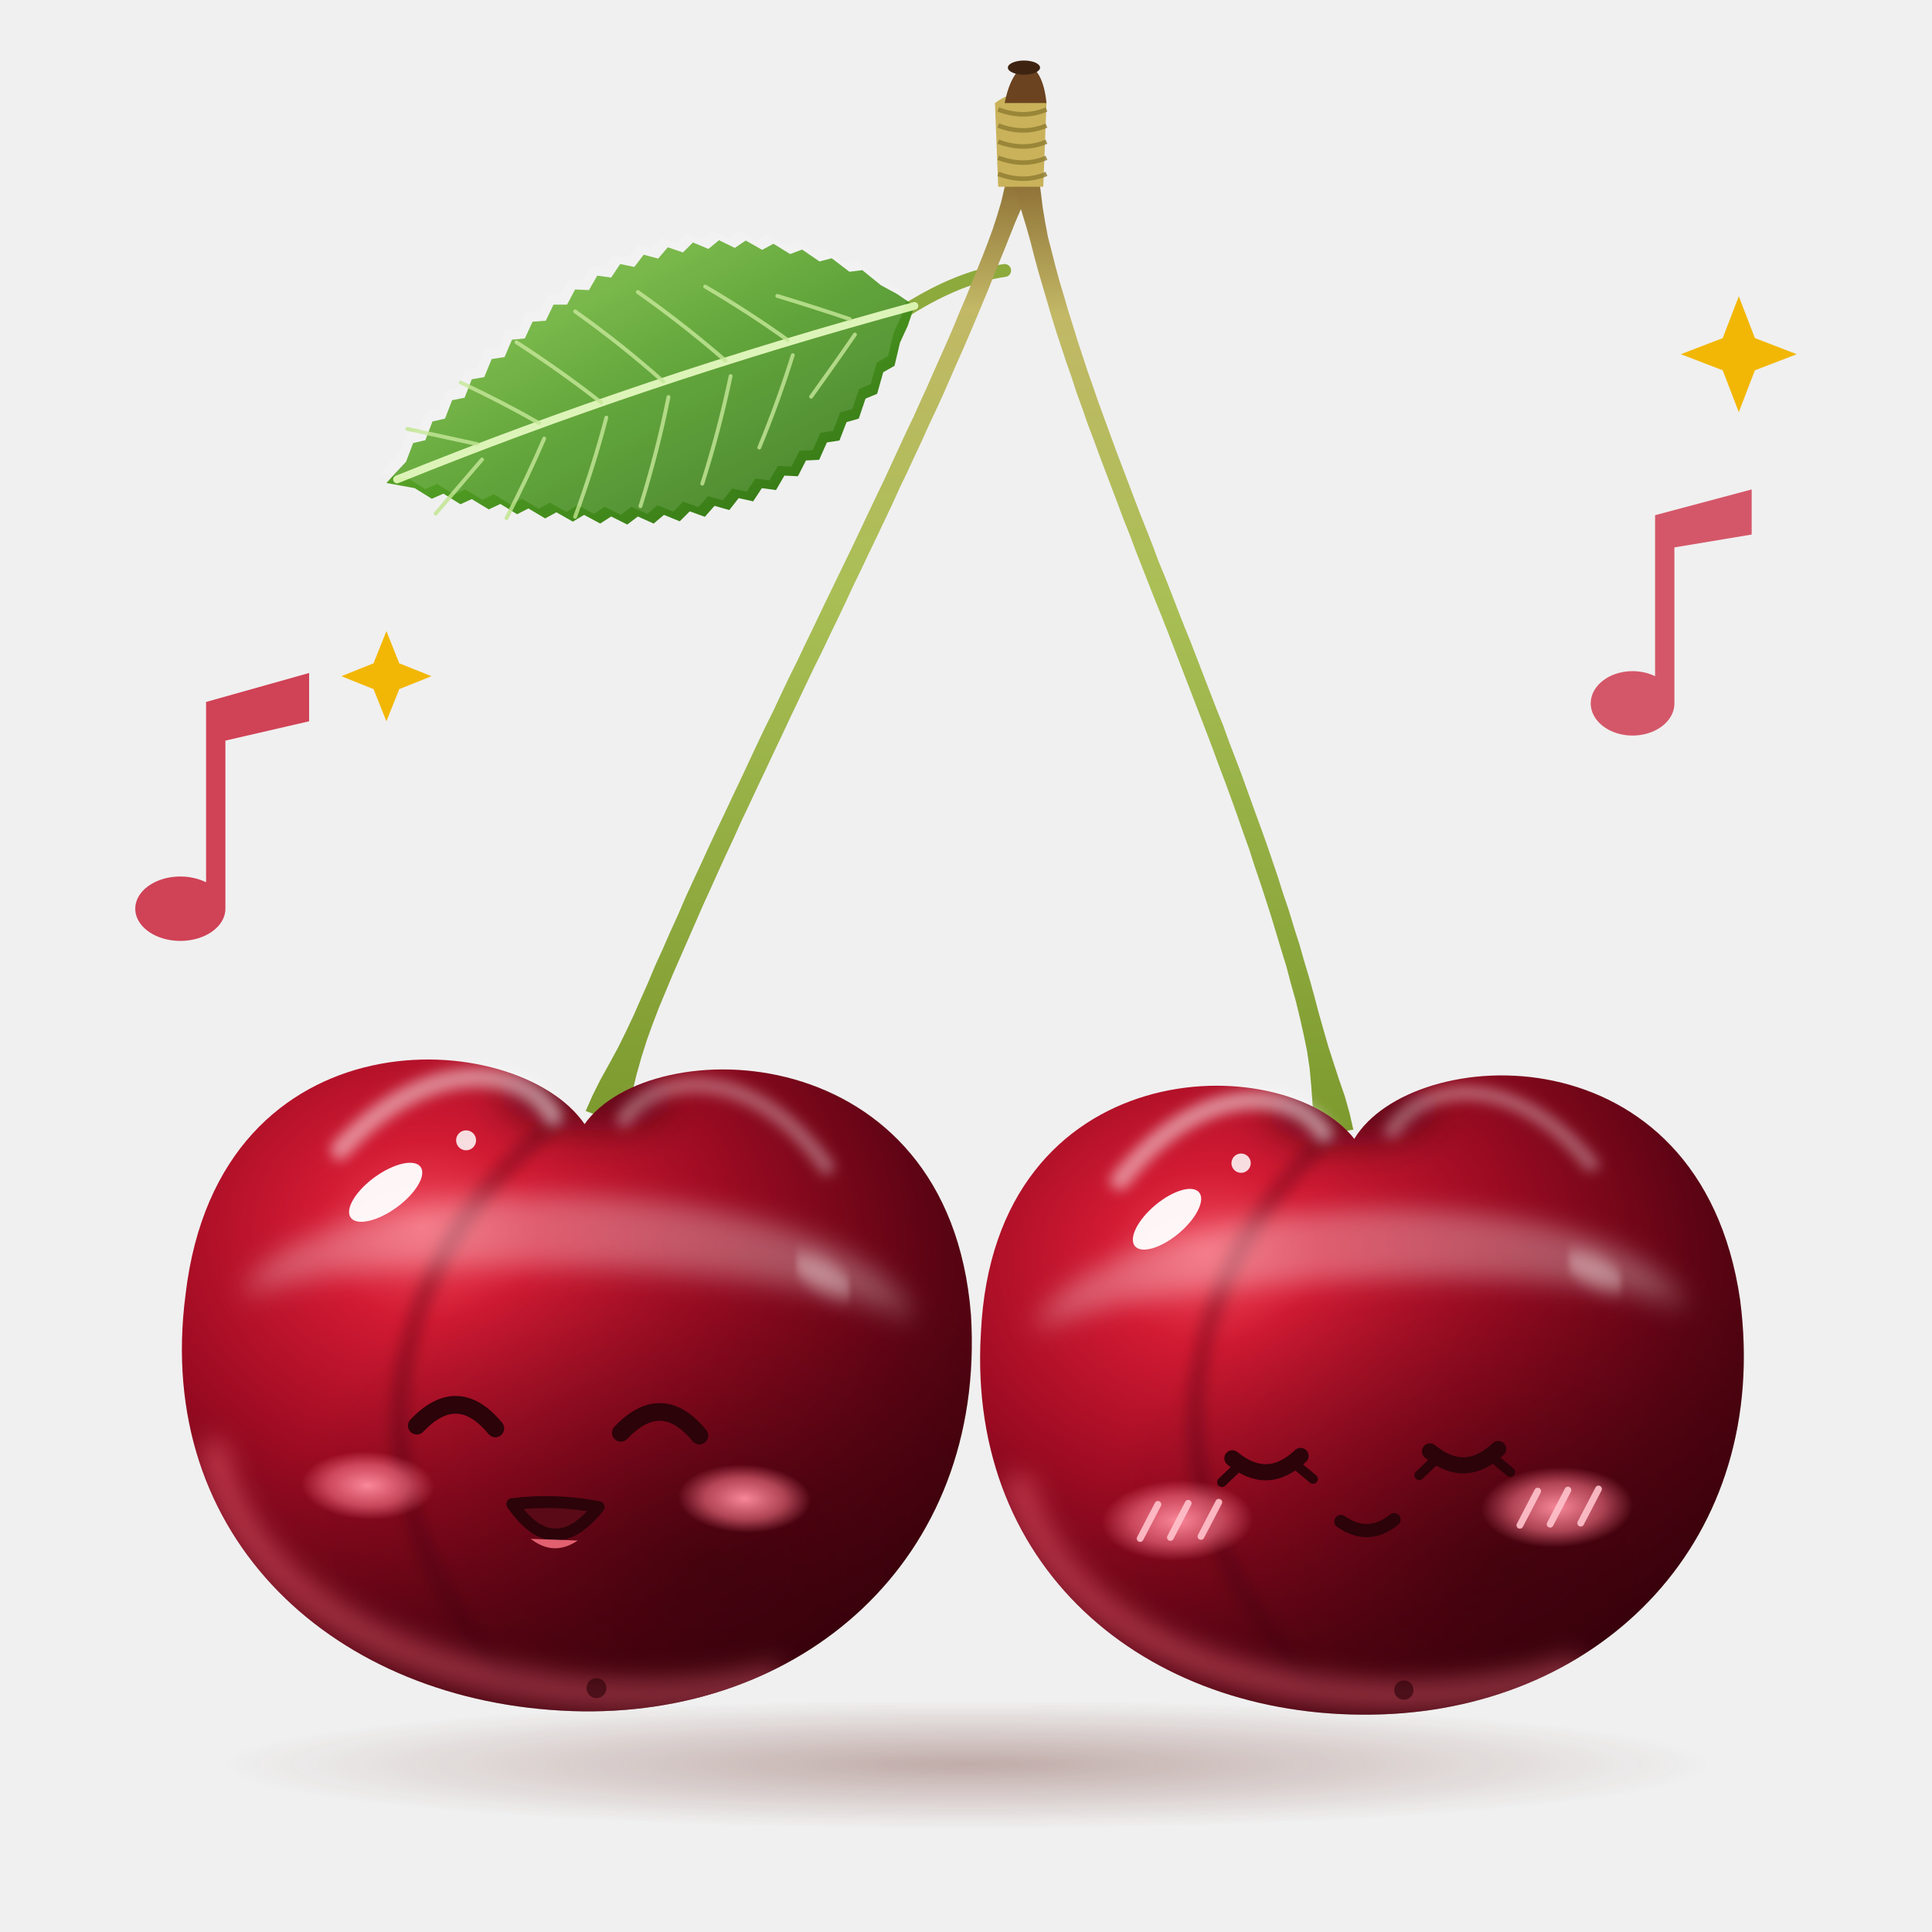
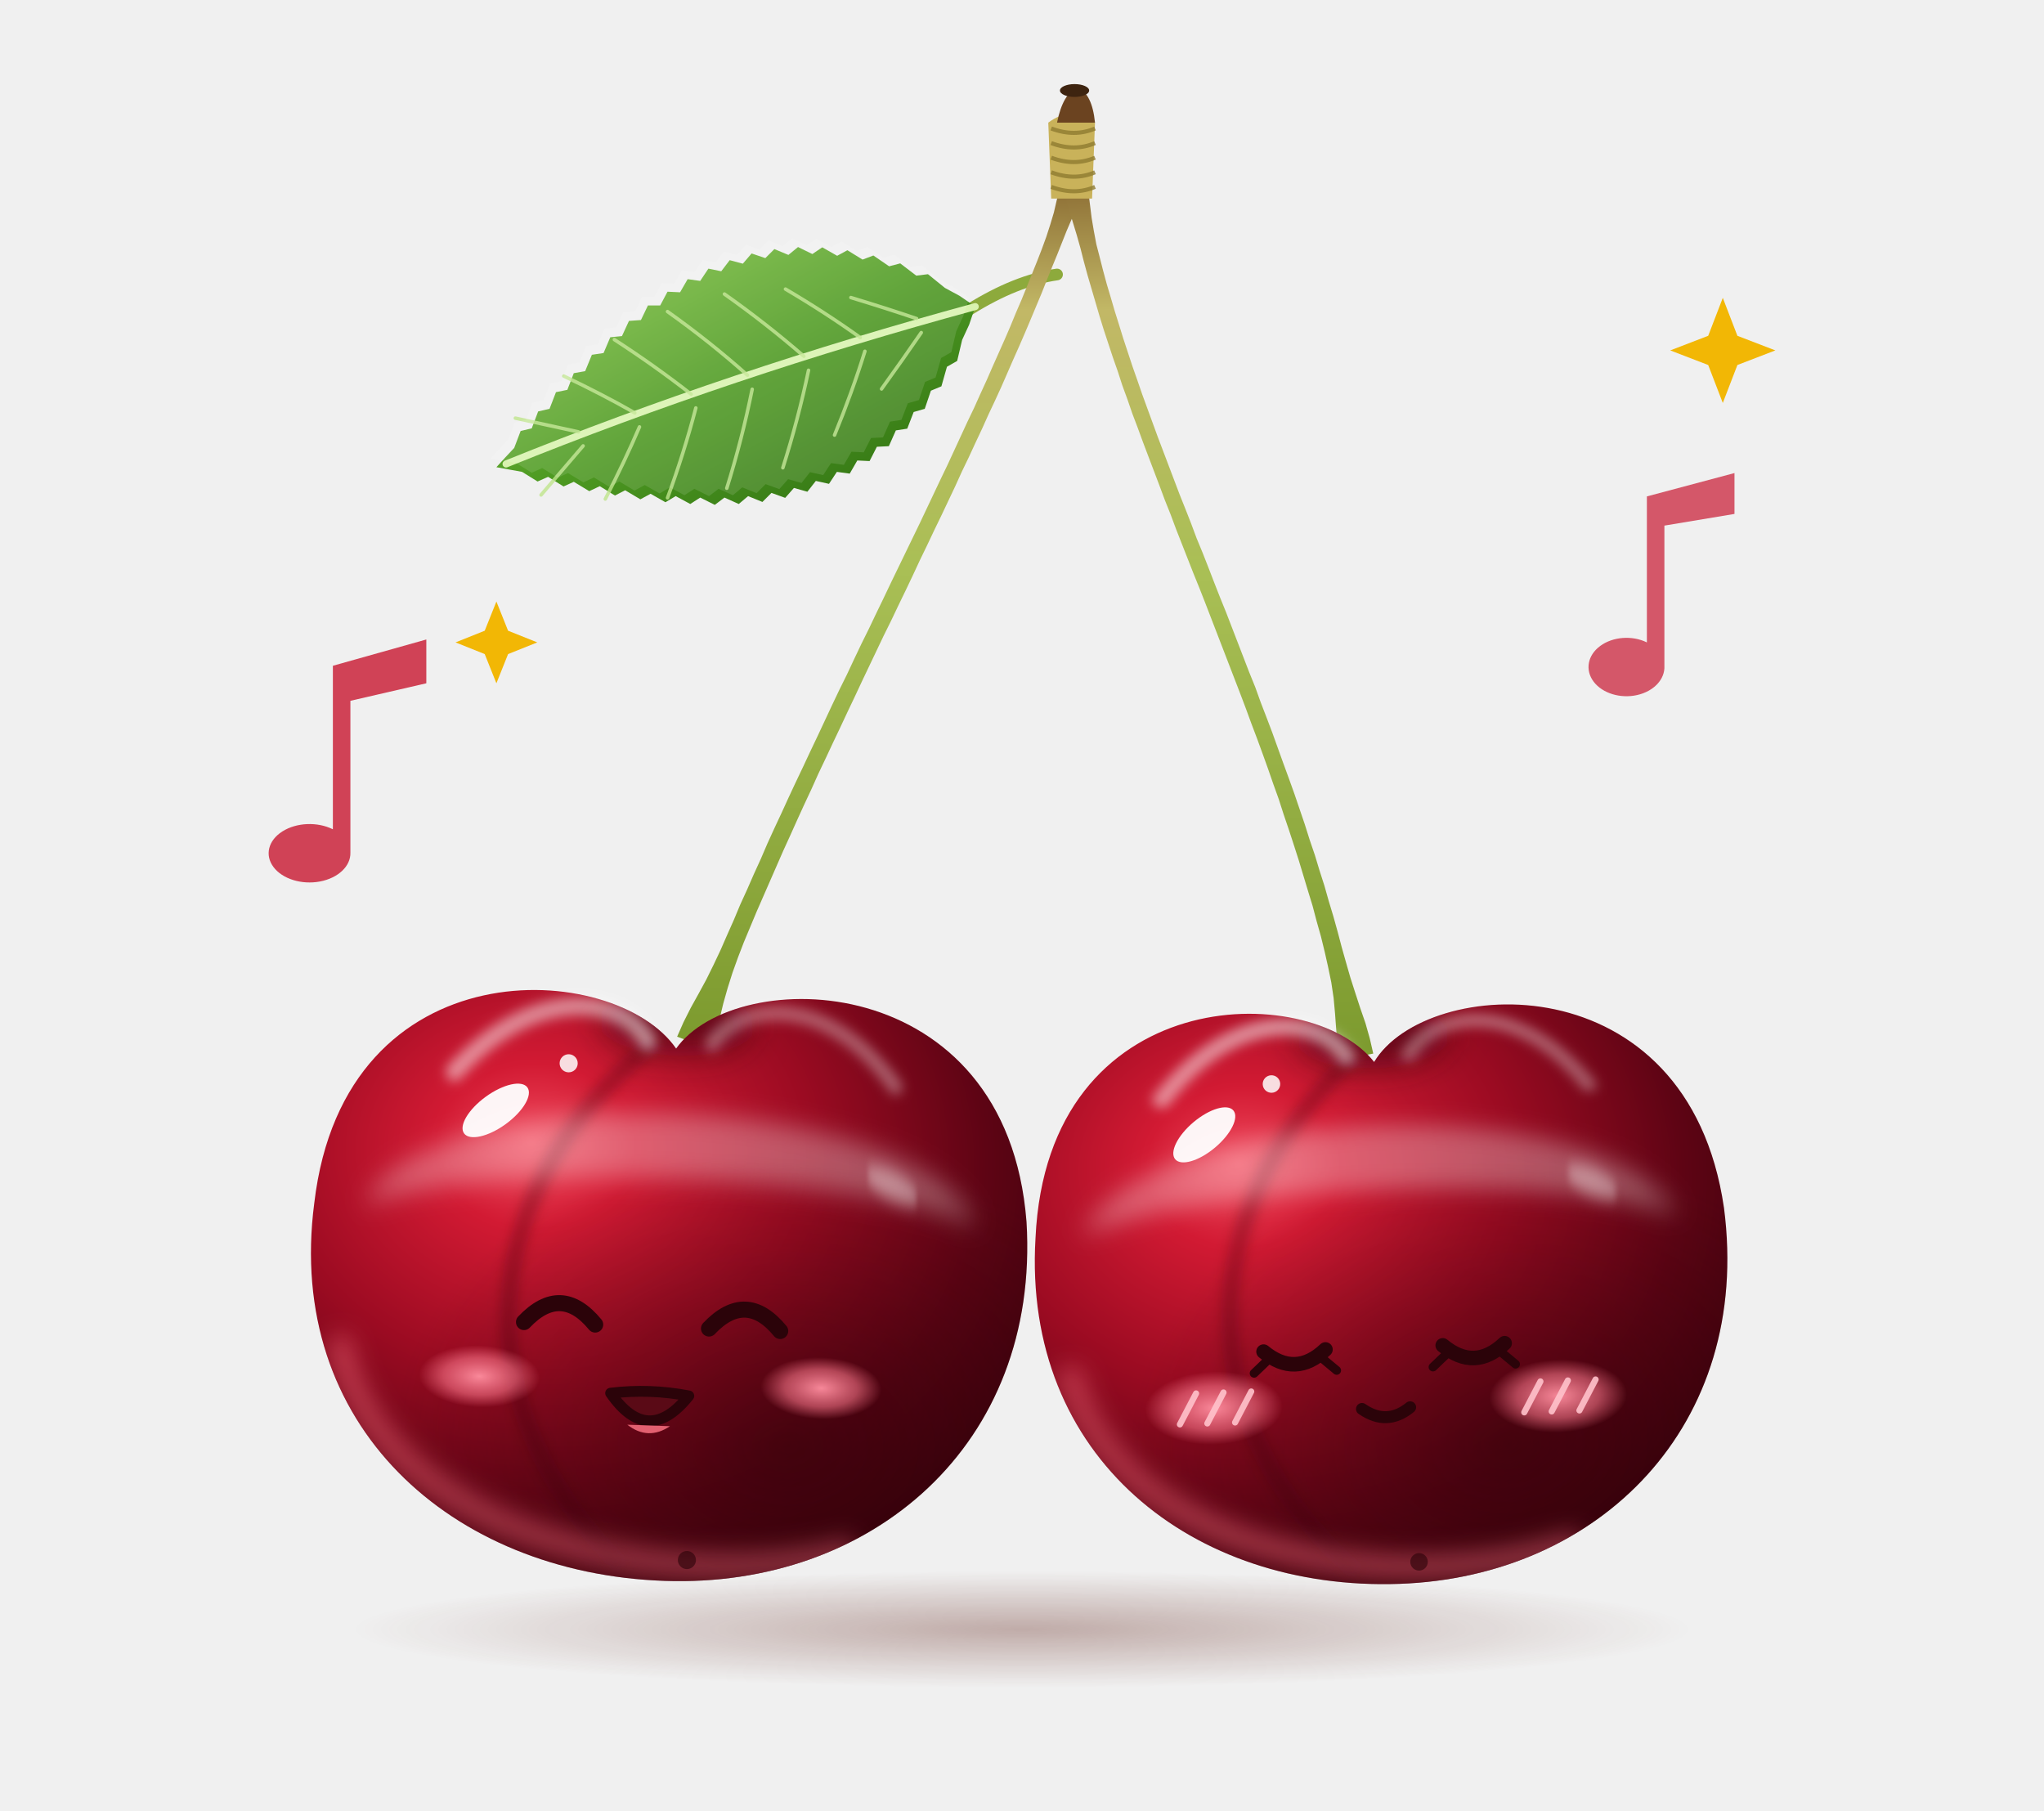
- <svg xmlns="http://www.w3.org/2000/svg" viewBox="0 0 600 600" role="img" aria-label="춤추는 체리 두 알">
+ <svg xmlns="http://www.w3.org/2000/svg" viewBox="-50 -10 700 620" role="img" aria-label="춤추는 체리 두 알">
  <defs>
    <radialGradient id="skin" cx="34%" cy="30%" r="78%" fx="30%" fy="26%">
      <stop offset="0" stop-color="#F0475A" />
      <stop offset=".18" stop-color="#D21A33" />
      <stop offset=".48" stop-color="#9C0B22" />
      <stop offset=".78" stop-color="#5E0414" />
      <stop offset="1" stop-color="#3B020C" />
    </radialGradient>
    <radialGradient id="deep" cx="50%" cy="50%" r="50%">
      <stop offset="0" stop-color="#2A0108" stop-opacity=".55" />
      <stop offset="1" stop-color="#2A0108" stop-opacity="0" />
    </radialGradient>
    <radialGradient id="blush" cx="50%" cy="50%" r="50%">
      <stop offset="0" stop-color="#FF8FA0" stop-opacity=".95" />
      <stop offset=".6" stop-color="#FF7A8E" stop-opacity=".55" />
      <stop offset="1" stop-color="#FF7A8E" stop-opacity="0" />
    </radialGradient>
    <linearGradient id="stem" x1="0" y1="1" x2="0" y2="0">
      <stop offset="0" stop-color="#7C9A2E" />
      <stop offset=".55" stop-color="#A9BF55" />
      <stop offset=".85" stop-color="#C2B866" />
      <stop offset="1" stop-color="#8A6A32" />
    </linearGradient>
    <linearGradient id="leaf" x1="0" y1="0" x2="1" y2="1">
      <stop offset="0" stop-color="#8CCB4B" />
      <stop offset=".5" stop-color="#4E9A22" />
      <stop offset="1" stop-color="#2C6B10" />
    </linearGradient>
    <radialGradient id="ground" cx="50%" cy="50%" r="50%">
      <stop offset="0" stop-color="#5A1A10" stop-opacity=".32" />
      <stop offset="1" stop-color="#5A1A10" stop-opacity="0" />
    </radialGradient>
    <filter id="blur2" x="-20%" y="-20%" width="140%" height="140%">
      <feGaussianBlur stdDeviation="2" />
    </filter>
    <filter id="blur3" x="-20%" y="-20%" width="140%" height="140%">
      <feGaussianBlur stdDeviation="3" />
    </filter>
    <filter id="blur4" x="-20%" y="-20%" width="140%" height="140%">
      <feGaussianBlur stdDeviation="4" />
    </filter>
    <filter id="blur6" x="-50%" y="-50%" width="200%" height="200%">
      <feGaussianBlur stdDeviation="6" />
    </filter>
    <filter id="grain">
      <feTurbulence type="fractalNoise" baseFrequency="1.6" numOctaves="1" seed="7" />
      <feColorMatrix values="0 0 0 0 1  0 0 0 0 .8  0 0 0 0 .8  0 0 0 1.2 -.35" />
    </filter>
  </defs>
  <style>
- .ck-l{transform-box:view-box;transform-origin:318px 52px;animation:ckL 1.2s ease-in-out infinite}
- .ck-r{transform-box:view-box;transform-origin:318px 52px;animation:ckR 1.2s ease-in-out infinite}
- .ck-n{animation:ckN 1.2s ease-in-out infinite}
- @keyframes ckL{0%,100%{transform:rotate(3deg)}50%{transform:rotate(-2deg)}}
- @keyframes ckR{0%,100%{transform:rotate(-1deg)}50%{transform:rotate(-5deg)}}
- @keyframes ckN{0%,100%{transform:translateY(0);opacity:.9}50%{transform:translateY(-8px);opacity:1}}
- @media (prefers-reduced-motion:reduce){.ck-l,.ck-r,.ck-n{animation:none}}
+ .ck-all{animation:ckAll .9s infinite}
+ .ck-l,.ck-r,.ck-leaf{transform-box:view-box;transform-origin:318px 52px}
+ .ck-l{animation:ckL .9s infinite}
+ .ck-r{animation:ckR .9s infinite}
+ .ck-lb{transform-box:view-box;transform-origin:192px 430px;animation:ckSq .9s infinite}
+ .ck-rb{transform-box:view-box;transform-origin:410px 432px;animation:ckSq .9s infinite}
+ .ck-leaf{animation:ckLeaf .9s infinite}
+ .ck-hit{transform-box:view-box;transform-origin:301px 420px;animation:ckHit .9s infinite}
+ .ck-sh{transform-box:view-box;transform-origin:300px 548px;animation:ckSh .9s infinite}
+ .ck-n{animation:ckN .45s ease-in-out infinite alternate}
+ @keyframes ckL{0%{transform:rotate(12deg);animation-timing-function:cubic-bezier(.55,0,1,.6)}34%{transform:rotate(-3deg);animation-timing-function:cubic-bezier(0,.5,.4,1)}48%{transform:rotate(5deg)}62%{transform:rotate(2deg);animation-timing-function:ease-out}100%{transform:rotate(12deg)}}
+ @keyframes ckR{0%{transform:rotate(-12deg);animation-timing-function:cubic-bezier(.55,0,1,.6)}34%{transform:rotate(3deg);animation-timing-function:cubic-bezier(0,.5,.4,1)}48%{transform:rotate(-5deg)}62%{transform:rotate(-2deg);animation-timing-function:ease-out}100%{transform:rotate(-12deg)}}
+ @keyframes ckSq{0%,28%{transform:scale(1)}36%{transform:scale(.86,1.1)}46%{transform:scale(1.08,.93)}58%,100%{transform:scale(1)}}
+ @keyframes ckAll{0%,30%{transform:translateY(0)}38%{transform:translateY(8px)}52%{transform:translateY(-26px)}70%,100%{transform:translateY(0)}}
+ @keyframes ckSh{0%,30%{transform:scale(1);opacity:1}52%{transform:scale(.8);opacity:.6}70%,100%{transform:scale(1);opacity:1}}
+ @keyframes ckLeaf{0%{transform:rotate(-10deg)}36%{transform:rotate(14deg)}60%{transform:rotate(-4deg)}100%{transform:rotate(-10deg)}}
+ @keyframes ckHit{0%,30%{opacity:0;transform:scale(.3)}36%{opacity:1;transform:scale(1.15)}56%,100%{opacity:0;transform:scale(1.5)}}
+ @keyframes ckN{0%{transform:translateY(0) rotate(-6deg)}100%{transform:translateY(-14px) rotate(6deg)}}
+ @media (prefers-reduced-motion:reduce){.ck-all,.ck-l,.ck-r,.ck-lb,.ck-rb,.ck-leaf,.ck-hit,.ck-sh,.ck-n{animation:none}.ck-hit{opacity:0}}
</style>
-   <ellipse cx="300" cy="548" rx="230" ry="20" fill="url(#ground)" />
+   <ellipse class="ck-sh" cx="300" cy="548" rx="230" ry="20" fill="url(#ground)" />
  <g class="ck-n" fill="#C8162F">
    <path d="M70 230v52a14 10 0 1 1-6-8V218l32-9v15z" opacity=".8" />
    <path d="M520 170v48a13 10 0 1 1-6-8V160l30-8v14z" opacity=".7" />
    <path d="M540 92l5 13 13 5-13 5-5 13-5-13-13-5 13-5z" fill="#F2B705" />
    <path d="M120 336l4 10 10 4-10 4-4 10-4-10-10-4 10-4z" fill="#fff" />
    <path d="M470 360l4 10 10 4-10 4-4 10-4-10-10-4 10-4z" fill="#fff" />
    <path d="M120 196l4 10 10 4-10 4-4 10-4-10-10-4 10-4z" fill="#F2B705" />
  </g>
-   <path d="M312,84 Q298,86 282,96" stroke="#8DAA3C" stroke-width="4" fill="none" stroke-linecap="round" />
-   <g>
-     <path d="M284.0,95.0 L278.6,91.3 L273.6,88.6 L267.8,83.9 L263.8,84.4 L258.3,80.2 L254.5,81.2 L249.1,77.5 L245.4,78.9 L240.2,75.7 L236.7,77.6 L231.6,74.7 L228.2,77.0 L223.3,74.6 L220.0,77.3 L215.2,75.3 L212.1,78.4 L207.4,76.8 L204.4,80.3 L199.9,79.1 L197.0,82.9 L192.6,82.0 L189.8,86.2 L185.5,85.6 L182.9,90.1 L178.6,89.9 L176.1,94.6 L171.9,94.6 L169.5,99.6 L165.4,99.9 L163.0,105.1 L159.0,105.5 L156.7,110.9 L152.7,111.5 L150.4,117.1 L146.5,117.8 L144.3,123.5 L140.4,124.3 L138.2,130.0 L134.3,130.9 L132.1,136.7 L128.3,137.6 L126.1,143.4 L123.0,146.7 L120.0,150.0 L120.0,150.0 L124.4,150.8 L128.8,151.6 L134.1,154.9 L137.7,153.3 L143.0,156.6 L146.5,155.0 L151.8,158.2 L155.4,156.5 L160.6,159.7 L164.1,157.9 L169.3,161.0 L172.8,159.1 L177.9,162.0 L181.4,159.9 L186.4,162.6 L189.8,160.4 L194.8,162.9 L198.1,160.4 L203.0,162.6 L206.2,159.9 L211.1,161.9 L214.2,158.8 L218.9,160.5 L221.9,157.1 L226.5,158.4 L229.4,154.7 L233.9,155.7 L236.6,151.6 L241.0,152.2 L243.6,147.7 L247.8,147.9 L250.3,143.0 L254.4,142.8 L256.8,137.4 L260.7,136.8 L262.9,131.1 L266.7,130.0 L268.8,123.8 L272.4,122.3 L274.3,115.6 L277.8,113.6 L279.5,106.4 L281.9,101.2 L284.0,95.0 Z" fill="url(#leaf)" />
-     <path d="M284.0,95.0 Q200.4,117.7 123.3,148.9" stroke="#D9F2AE" stroke-width="2.4" fill="none" stroke-linecap="round" />
-     <path d="M263.9,99.1 Q253.6,95.6 241.4,91.9 M265.5,103.9 Q259.4,112.8 251.9,123.2 M244.6,105.6 Q232.6,97.0 219.0,89.0 M246.2,110.3 Q241.8,124.4 235.8,139.0 M225.3,112.0 Q212.4,100.8 198.1,90.7 M226.9,116.8 Q223.4,133.5 218.1,150.2 M206.0,118.5 Q193.1,107.0 178.6,96.7 M207.6,123.3 Q204.2,140.2 198.9,157.2 M186.7,125.0 Q174.3,115.3 160.4,106.3 M188.3,129.7 Q184.3,145.0 178.6,160.5 M167.4,131.4 Q156.2,125.0 143.1,118.8 M169.0,136.2 Q163.9,148.1 157.3,160.9 M148.1,137.9 Q138.3,135.8 126.5,133.2 M149.7,142.7 Q143.2,150.3 135.3,159.5" stroke="#BFE58C" stroke-width="1.2" fill="none" stroke-linecap="round" opacity=".8" />
-     <path d="M284.0,95.0 L278.6,91.3 L273.6,88.6 L267.8,83.9 L263.8,84.4 L258.3,80.2 L254.5,81.2 L249.1,77.5 L245.4,78.9 L240.2,75.7 L236.7,77.6 L231.6,74.7 L228.2,77.0 L223.3,74.6 L220.0,77.3 L215.2,75.3 L212.1,78.4 L207.4,76.8 L204.4,80.3 L199.9,79.1 L197.0,82.9 L192.6,82.0 L189.8,86.2 L185.5,85.6 L182.9,90.1 L178.6,89.9 L176.1,94.6 L171.9,94.6 L169.5,99.6 L165.4,99.9 L163.0,105.1 L159.0,105.5 L156.7,110.9 L152.7,111.5 L150.4,117.1 L146.5,117.8 L144.3,123.5 L140.4,124.3 L138.2,130.0 L134.3,130.9 L132.1,136.7 L128.3,137.6 L126.1,143.4 L123.0,146.7 L120.0,150.0 L120.0,150.0 L124.4,150.8 L128.8,151.6 L134.1,154.9 L137.7,153.3 L143.0,156.6 L146.5,155.0 L151.8,158.2 L155.4,156.5 L160.6,159.7 L164.1,157.9 L169.3,161.0 L172.8,159.1 L177.9,162.0 L181.4,159.9 L186.4,162.6 L189.8,160.4 L194.8,162.9 L198.1,160.4 L203.0,162.6 L206.2,159.9 L211.1,161.9 L214.2,158.8 L218.9,160.5 L221.9,157.1 L226.5,158.4 L229.4,154.7 L233.9,155.7 L236.6,151.6 L241.0,152.2 L243.6,147.7 L247.8,147.9 L250.3,143.0 L254.4,142.8 L256.8,137.4 L260.7,136.8 L262.9,131.1 L266.7,130.0 L268.8,123.8 L272.4,122.3 L274.3,115.6 L277.8,113.6 L279.5,106.4 L281.9,101.2 L284.0,95.0 Z" fill="#fff" opacity=".12" transform="translate(-2,-3) scale(1)" />
+   <g class="ck-all">
+     <g class="ck-leaf">
+       <path d="M312,84 Q298,86 282,96" stroke="#8DAA3C" stroke-width="4" fill="none" stroke-linecap="round" />
+       <g>
+         <path d="M284.0,95.0 L278.6,91.3 L273.6,88.6 L267.8,83.9 L263.8,84.4 L258.3,80.2 L254.5,81.2 L249.1,77.5 L245.4,78.9 L240.2,75.7 L236.7,77.6 L231.6,74.7 L228.2,77.0 L223.3,74.6 L220.0,77.3 L215.2,75.3 L212.1,78.4 L207.4,76.8 L204.4,80.3 L199.9,79.1 L197.0,82.9 L192.6,82.0 L189.8,86.2 L185.5,85.6 L182.9,90.1 L178.6,89.9 L176.1,94.6 L171.9,94.6 L169.5,99.6 L165.4,99.9 L163.0,105.1 L159.0,105.5 L156.7,110.9 L152.7,111.5 L150.4,117.1 L146.5,117.8 L144.3,123.5 L140.4,124.3 L138.2,130.0 L134.3,130.9 L132.1,136.7 L128.3,137.6 L126.1,143.4 L123.0,146.7 L120.0,150.0 L120.0,150.0 L124.4,150.8 L128.8,151.6 L134.1,154.9 L137.7,153.3 L143.0,156.6 L146.5,155.0 L151.8,158.2 L155.4,156.5 L160.6,159.7 L164.1,157.9 L169.3,161.0 L172.8,159.1 L177.9,162.0 L181.4,159.9 L186.4,162.6 L189.8,160.4 L194.8,162.9 L198.1,160.4 L203.0,162.6 L206.2,159.9 L211.1,161.9 L214.2,158.8 L218.9,160.5 L221.9,157.1 L226.5,158.4 L229.4,154.7 L233.9,155.7 L236.6,151.6 L241.0,152.2 L243.6,147.7 L247.8,147.9 L250.3,143.0 L254.4,142.8 L256.8,137.4 L260.7,136.8 L262.9,131.1 L266.7,130.0 L268.8,123.8 L272.4,122.3 L274.3,115.6 L277.8,113.6 L279.5,106.4 L281.9,101.2 L284.0,95.0 Z" fill="url(#leaf)" />
+         <path d="M284.0,95.0 Q200.4,117.7 123.3,148.9" stroke="#D9F2AE" stroke-width="2.4" fill="none" stroke-linecap="round" />
+         <path d="M263.9,99.1 Q253.6,95.6 241.4,91.9 M265.5,103.9 Q259.4,112.8 251.9,123.2 M244.6,105.6 Q232.6,97.0 219.0,89.0 M246.2,110.3 Q241.8,124.4 235.8,139.0 M225.3,112.0 Q212.4,100.8 198.1,90.7 M226.9,116.8 Q223.4,133.5 218.1,150.2 M206.0,118.5 Q193.1,107.0 178.6,96.7 M207.6,123.3 Q204.2,140.2 198.9,157.2 M186.7,125.0 Q174.3,115.3 160.4,106.3 M188.3,129.7 Q184.3,145.0 178.6,160.5 M167.4,131.4 Q156.2,125.0 143.1,118.8 M169.0,136.2 Q163.9,148.1 157.3,160.9 M148.1,137.9 Q138.3,135.8 126.5,133.2 M149.7,142.7 Q143.2,150.3 135.3,159.5" stroke="#BFE58C" stroke-width="1.2" fill="none" stroke-linecap="round" opacity=".8" />
+         <path d="M284.0,95.0 L278.6,91.3 L273.6,88.6 L267.8,83.9 L263.8,84.4 L258.3,80.2 L254.5,81.2 L249.1,77.5 L245.4,78.9 L240.2,75.7 L236.7,77.6 L231.6,74.7 L228.2,77.0 L223.3,74.6 L220.0,77.3 L215.2,75.3 L212.1,78.4 L207.4,76.8 L204.4,80.3 L199.9,79.1 L197.0,82.9 L192.6,82.0 L189.8,86.2 L185.5,85.6 L182.9,90.1 L178.6,89.9 L176.1,94.6 L171.9,94.6 L169.5,99.6 L165.4,99.9 L163.0,105.1 L159.0,105.5 L156.7,110.9 L152.7,111.5 L150.4,117.1 L146.5,117.8 L144.3,123.5 L140.4,124.3 L138.2,130.0 L134.3,130.9 L132.1,136.7 L128.3,137.6 L126.1,143.4 L123.0,146.7 L120.0,150.0 L120.0,150.0 L124.4,150.8 L128.8,151.6 L134.1,154.9 L137.7,153.3 L143.0,156.6 L146.5,155.0 L151.8,158.2 L155.4,156.5 L160.6,159.7 L164.1,157.9 L169.3,161.0 L172.8,159.1 L177.9,162.0 L181.4,159.9 L186.4,162.6 L189.8,160.4 L194.8,162.9 L198.1,160.4 L203.0,162.6 L206.2,159.9 L211.1,161.9 L214.2,158.8 L218.9,160.5 L221.9,157.1 L226.5,158.4 L229.4,154.7 L233.9,155.7 L236.6,151.6 L241.0,152.2 L243.6,147.7 L247.8,147.9 L250.3,143.0 L254.4,142.8 L256.8,137.4 L260.7,136.8 L262.9,131.1 L266.7,130.0 L268.8,123.8 L272.4,122.3 L274.3,115.6 L277.8,113.6 L279.5,106.4 L281.9,101.2 L284.0,95.0 Z" fill="#fff" opacity=".12" transform="translate(-2,-3) scale(1)" />
+       </g>
+     </g>
+     <g class="ck-l" transform="rotate(2 318 52)">
+       <path d="M203.8,353.5 L205.2,348.4 L206.5,343.1 L207.6,337.7 L208.9,332.4 L210.4,327.0 L212.1,321.7 L213.9,316.5 L215.9,311.2 L217.9,305.9 L220.0,300.6 L222.1,295.3 L224.2,290.0 L226.3,284.7 L228.5,279.4 L230.7,274.0 L232.9,268.7 L235.2,263.3 L237.4,257.9 L239.7,252.6 L242.0,247.2 L244.3,241.9 L246.6,236.5 L248.9,231.2 L251.2,225.8 L253.5,220.5 L255.8,215.2 L258.1,209.9 L260.5,204.6 L262.8,199.3 L265.1,194.1 L267.4,188.8 L269.6,183.6 L271.9,178.4 L274.1,173.3 L276.4,168.1 L278.6,163.0 L280.8,157.9 L282.9,152.8 L285.1,147.8 L287.2,142.8 L289.3,137.9 L291.3,133.0 L293.4,128.1 L295.4,123.3 L297.3,118.5 L299.2,113.7 L301.1,109.0 L302.9,104.4 L304.7,99.7 L306.4,95.2 L308.1,90.7 L309.7,86.2 L311.3,81.8 L312.9,77.5 L314.4,73.3 L315.9,69.1 L317.5,65.0 L319.2,61.0 L320.7,57.1 L322.0,53.2 L314.0,50.8 L313.0,54.8 L312.1,58.9 L311.3,63.0 L310.2,67.2 L309.0,71.4 L307.6,75.7 L306.1,80.0 L304.5,84.4 L302.9,88.8 L301.3,93.2 L299.5,97.8 L297.8,102.4 L296.0,107.0 L294.1,111.7 L292.2,116.4 L290.3,121.2 L288.3,126.0 L286.3,130.9 L284.2,135.7 L282.1,140.7 L280.0,145.7 L277.9,150.7 L275.7,155.7 L273.5,160.8 L271.3,165.9 L269.1,171.0 L266.8,176.2 L264.5,181.4 L262.2,186.6 L259.9,191.8 L257.6,197.1 L255.3,202.3 L253.0,207.6 L250.6,212.9 L248.3,218.2 L246.0,223.6 L243.6,228.9 L241.3,234.2 L239.0,239.6 L236.7,245.0 L234.4,250.3 L232.1,255.7 L229.8,261.0 L227.5,266.4 L225.3,271.7 L223.0,277.1 L220.8,282.4 L218.7,287.8 L216.5,293.1 L214.4,298.4 L212.2,303.7 L210.2,309.0 L208.1,314.2 L206.0,319.5 L203.8,324.6 L201.5,329.7 L199.0,334.7 L196.5,339.6 L194.2,344.6 L192.2,349.6 Z" fill="url(#stem)" />
+       <g class="ck-lb">
+         <clipPath id="clipL">
+           <path d="M192.0,353.7 C211.5,324.0 304.2,321.9 314.0,408.8 C321.3,485.1 265.2,536.0 194.4,536.0 C121.2,536.0 62.7,487.2 70.0,410.9 C77.3,321.9 170.0,324.0 192.0,353.7 Z" />
+         </clipPath>
+         <path d="M192.0,353.7 C211.5,324.0 304.2,321.9 314.0,408.8 C321.3,485.1 265.2,536.0 194.4,536.0 C121.2,536.0 62.7,487.2 70.0,410.9 C77.3,321.9 170.0,324.0 192.0,353.7 Z" fill="url(#skin)" />
+         <g clip-path="url(#clipL)">
+           <ellipse cx="234.7" cy="488.3" rx="134.2" ry="100.7" fill="url(#deep)" />
+           <ellipse cx="192.0" cy="345.2" rx="26.8" ry="10.6" fill="#2A0108" opacity=".55" filter="url(#blur6)" />
+           <path d="M184.7,351.6 C124.9,403.5 121.2,477.7 179.8,531.8" stroke="#3A020B" stroke-width="6.1" fill="none" opacity=".28" filter="url(#blur2)" />
+           <path d="M79.8,456.5 C94.4,527.5 204.2,541.3 259.1,523.3" stroke="#FF6F82" stroke-width="8.5" fill="none" opacity=".45" filter="url(#blur4)" />
+           <rect x="70.0" y="324.0" width="244.0" height="212.0" filter="url(#grain)" opacity="0" />
+         </g>
+         <path d="M87.1,410.9 C106.6,364.3 277.4,364.3 296.9,410.9 C259.1,394.0 124.9,394.0 87.1,410.9 Z" fill="#fff" opacity=".30" filter="url(#blur4)" />
+         <path d="M116.4,364.3 C143.2,332.5 173.7,336.7 182.2,351.6" stroke="#fff" stroke-width="6.1" fill="none" opacity=".5" filter="url(#blur2)" stroke-linecap="round" />
+         <path d="M204.2,351.6 C214.0,336.7 243.2,332.5 267.6,364.3" stroke="#fff" stroke-width="4.9" fill="none" opacity=".35" filter="url(#blur2)" stroke-linecap="round" />
+         <ellipse cx="131.0" cy="377.0" rx="13.4" ry="5.8" fill="#fff" opacity=".95" transform="rotate(-38 131.0 377.0)" />
+         <circle cx="155.4" cy="360.0" r="3.1" fill="#fff" opacity=".85" />
+         <ellipse cx="267.6" cy="398.2" rx="9.8" ry="4.2" fill="#fff" opacity=".35" filter="url(#blur2)" transform="rotate(30 267.6 398.2)" />
+         <circle cx="201.8" cy="528.6" r="3.1" fill="#2A0108" opacity=".6" />
+         <path d="M143.2,449.1 q12.2,-13.8 24.4,0" stroke="#2B0309" stroke-width="5.5" fill="none" stroke-linecap="round" />
+         <path d="M206.6,449.1 q12.2,-13.8 24.4,0" stroke="#2B0309" stroke-width="5.5" fill="none" stroke-linecap="round" />
+         <path d="M173.7,472.4 q13.4,-2.1 26.8,0 q-13.4,18.0 -26.8,0 z" fill="#5A0A16" stroke="#2B0309" stroke-width="3.7" stroke-linejoin="round" />
+         <path d="M179.8,483.0 q7.3,5.3 14.6,0" fill="#E26070" />
+         <ellipse cx="128.6" cy="468.2" rx="20.7" ry="10.6" fill="url(#blush)" />
+         <ellipse cx="245.7" cy="468.2" rx="20.7" ry="10.6" fill="url(#blush)" />
+       </g>
+     </g>
+     <g class="ck-r" transform="rotate(-2 318 52)">
+       <path d="M409.8,354.2 L408.8,349.0 L407.5,343.7 L405.9,338.5 L404.4,333.3 L402.9,328.0 L401.6,322.8 L400.3,317.5 L399.1,312.2 L397.8,306.8 L396.4,301.5 L395.1,296.2 L393.6,290.9 L392.2,285.6 L390.6,280.3 L389.1,274.9 L387.5,269.6 L385.9,264.3 L384.2,259.0 L382.5,253.8 L380.8,248.5 L379.1,243.2 L377.3,237.9 L375.5,232.7 L373.8,227.4 L371.9,222.2 L370.1,217.0 L368.3,211.8 L366.5,206.6 L364.7,201.4 L362.8,196.2 L361.0,191.1 L359.2,185.9 L357.4,180.8 L355.5,175.7 L353.8,170.6 L352.0,165.5 L350.2,160.5 L348.5,155.5 L346.8,150.5 L345.1,145.5 L343.4,140.5 L341.8,135.6 L340.2,130.7 L338.6,125.8 L337.1,120.9 L335.6,116.1 L334.2,111.3 L332.8,106.5 L331.5,101.7 L330.2,97.0 L329.0,92.3 L327.8,87.7 L326.7,83.0 L325.7,78.4 L324.7,73.9 L324.0,69.3 L323.4,64.8 L323.0,60.3 L322.6,55.8 L322.2,51.4 L313.8,52.6 L314.6,57.0 L315.7,61.5 L316.9,66.0 L318.1,70.5 L319.2,75.0 L320.2,79.6 L321.3,84.3 L322.5,89.0 L323.7,93.7 L324.9,98.4 L326.2,103.2 L327.6,108.0 L329.0,112.8 L330.5,117.6 L331.9,122.5 L333.5,127.4 L335.0,132.3 L336.7,137.3 L338.3,142.2 L340.0,147.2 L341.7,152.2 L343.4,157.2 L345.1,162.3 L346.9,167.3 L348.6,172.4 L350.4,177.5 L352.2,182.6 L354.0,187.7 L355.9,192.9 L357.7,198.0 L359.5,203.2 L361.3,208.4 L363.1,213.6 L364.9,218.8 L366.7,224.0 L368.5,229.2 L370.3,234.5 L372.0,239.7 L373.8,245.0 L375.5,250.2 L377.2,255.5 L378.8,260.7 L380.5,266.0 L382.0,271.3 L383.6,276.6 L385.1,281.8 L386.6,287.1 L388.0,292.4 L389.4,297.7 L390.8,302.9 L392.0,308.2 L393.3,313.5 L394.4,318.8 L395.4,324.1 L396.3,329.4 L396.9,334.7 L397.2,340.0 L397.4,345.3 L397.7,350.6 L398.2,355.9 Z" fill="url(#stem)" />
+       <g class="ck-rb">
+         <clipPath id="clipR">
+           <path d="M410.0,357.1 C428.9,328.0 518.6,325.9 528.0,411.2 C535.1,486.1 480.8,536.0 412.4,536.0 C341.6,536.0 284.9,488.2 292.0,413.3 C299.1,325.9 388.8,328.0 410.0,357.1 Z" />
+         </clipPath>
+         <path d="M410.0,357.1 C428.9,328.0 518.6,325.9 528.0,411.2 C535.1,486.1 480.8,536.0 412.4,536.0 C341.6,536.0 284.9,488.2 292.0,413.3 C299.1,325.9 388.8,328.0 410.0,357.1 Z" fill="url(#skin)" />
+         <g clip-path="url(#clipR)">
+           <ellipse cx="451.3" cy="489.2" rx="129.8" ry="98.8" fill="url(#deep)" />
+           <ellipse cx="410.0" cy="348.8" rx="26.0" ry="10.4" fill="#2A0108" opacity=".55" filter="url(#blur6)" />
+           <path d="M402.9,355.0 C345.1,406.0 341.6,478.8 398.2,531.8" stroke="#3A020B" stroke-width="5.9" fill="none" opacity=".28" filter="url(#blur2)" />
+           <path d="M301.4,458.0 C315.6,527.7 421.8,541.2 474.9,523.5" stroke="#FF6F82" stroke-width="8.3" fill="none" opacity=".45" filter="url(#blur4)" />
+           <rect x="292.0" y="328.0" width="236.0" height="208.0" filter="url(#grain)" opacity="0" />
+         </g>
+         <path d="M308.5,413.3 C327.4,367.5 492.6,367.5 511.5,413.3 C474.9,396.6 345.1,396.6 308.5,413.3 Z" fill="#fff" opacity=".30" filter="url(#blur4)" />
+         <path d="M336.8,367.5 C362.8,336.3 392.3,340.5 400.6,355.0" stroke="#fff" stroke-width="5.9" fill="none" opacity=".5" filter="url(#blur2)" stroke-linecap="round" />
+         <path d="M421.8,355.0 C431.2,340.5 459.6,336.3 483.2,367.5" stroke="#fff" stroke-width="4.7" fill="none" opacity=".35" filter="url(#blur2)" stroke-linecap="round" />
+         <ellipse cx="351.0" cy="380.0" rx="13.0" ry="5.7" fill="#fff" opacity=".95" transform="rotate(-38 351.0 380.0)" />
+         <circle cx="374.6" cy="363.4" r="3.0" fill="#fff" opacity=".85" />
+         <ellipse cx="483.2" cy="400.8" rx="9.4" ry="4.2" fill="#fff" opacity=".35" filter="url(#blur2)" transform="rotate(30 483.2 400.8)" />
+         <circle cx="419.4" cy="528.7" r="3.0" fill="#2A0108" opacity=".6" />
+         <path d="M368.7,454.9 q10.6,9.4 21.2,0" stroke="#2B0309" stroke-width="5.0" fill="none" stroke-linecap="round" />
+         <path d="M369.9,458.0 l-4.7,4.2 M388.8,458.0 l4.7,4.2" stroke="#2B0309" stroke-width="3.0" stroke-linecap="round" />
+         <path d="M430.1,454.9 q10.6,9.4 21.2,0" stroke="#2B0309" stroke-width="5.0" fill="none" stroke-linecap="round" />
+         <path d="M431.2,458.0 l-4.7,4.2 M450.1,458.0 l4.7,4.2" stroke="#2B0309" stroke-width="3.0" stroke-linecap="round" />
+         <path d="M401.7,475.7 q8.3,6.2 16.5,0" stroke="#2B0309" stroke-width="4.1" fill="none" stroke-linecap="round" />
+         <ellipse cx="351.0" cy="473.6" rx="23.6" ry="12.5" fill="url(#blush)" opacity="1" />
+         <path d="M345.1,468.4 l-5.9,10.4" stroke="#FFC2CB" stroke-width="2.1" stroke-linecap="round" opacity=".9" />
+         <path d="M354.5,468.4 l-5.9,10.4" stroke="#FFC2CB" stroke-width="2.1" stroke-linecap="round" opacity=".9" />
+         <path d="M364.0,468.4 l-5.9,10.4" stroke="#FFC2CB" stroke-width="2.1" stroke-linecap="round" opacity=".9" />
+         <ellipse cx="469.0" cy="473.6" rx="23.6" ry="12.5" fill="url(#blush)" opacity="1" />
+         <path d="M463.1,468.4 l-5.9,10.4" stroke="#FFC2CB" stroke-width="2.1" stroke-linecap="round" opacity=".9" />
+         <path d="M472.5,468.4 l-5.9,10.4" stroke="#FFC2CB" stroke-width="2.1" stroke-linecap="round" opacity=".9" />
+         <path d="M482.0,468.4 l-5.9,10.4" stroke="#FFC2CB" stroke-width="2.1" stroke-linecap="round" opacity=".9" />
+       </g>
+     </g>
+     <path d="M310,58 l-1,-26 q8,-6 16,0 l-1,26 z" fill="#C9B25A" />
+     <path d="M310,54 q8,3 15,0" stroke="#8E7A30" stroke-width="1.4" fill="none" opacity=".8" />
+     <path d="M310,49 q8,3 15,0" stroke="#8E7A30" stroke-width="1.4" fill="none" opacity=".8" />
+     <path d="M310,44 q8,3 15,0" stroke="#8E7A30" stroke-width="1.4" fill="none" opacity=".8" />
+     <path d="M310,39 q8,3 15,0" stroke="#8E7A30" stroke-width="1.4" fill="none" opacity=".8" />
+     <path d="M310,34 q8,3 15,0" stroke="#8E7A30" stroke-width="1.4" fill="none" opacity=".8" />
+     <path d="M312,32 q2,-10 7,-12 q5,2 6,12 z" fill="#6B4320" />
+     <ellipse cx="318" cy="21" rx="5" ry="2.2" fill="#3E2410" />
+     <g class="ck-hit" opacity="0">
+       <path d="M301.0,350.0 L311.3,391.8 L346.0,366.4 L327.0,405.0 L369.9,407.8 L330.5,425.2 L361.6,455.0 L320.3,443.0 L324.9,485.8 L301.0,450.0 L277.1,485.8 L281.7,443.0 L240.4,455.0 L271.5,425.2 L232.1,407.8 L275.0,405.0 L256.0,366.4 L290.7,391.8 Z" fill="#FFD43B" />
+       <path d="M301.0,382.0 L306.5,405.0 L325.4,390.9 L314.9,412.0 L338.4,413.4 L316.8,422.8 L333.9,439.0 L311.3,432.3 L314.0,455.7 L301.0,436.0 L288.0,455.7 L290.7,432.3 L268.1,439.0 L285.2,422.8 L263.6,413.4 L287.1,412.0 L276.6,390.9 L295.5,405.0 Z" fill="#fff" />
+       <path d="M301 330v-26M372 356l18-18M230 356l-18-18M392 420h26M210 420h-26" stroke="#F2B705" stroke-width="7" stroke-linecap="round" />
+     </g>
  </g>
-   <g class="ck-l" transform="rotate(2 318 52)">
-     <path d="M203.8,353.5 L205.2,348.4 L206.5,343.1 L207.6,337.7 L208.9,332.4 L210.4,327.0 L212.1,321.7 L213.9,316.5 L215.9,311.2 L217.9,305.9 L220.0,300.6 L222.1,295.3 L224.2,290.0 L226.3,284.7 L228.5,279.4 L230.7,274.0 L232.9,268.7 L235.2,263.3 L237.4,257.9 L239.7,252.6 L242.0,247.2 L244.3,241.9 L246.6,236.5 L248.9,231.2 L251.2,225.8 L253.5,220.5 L255.8,215.2 L258.1,209.9 L260.5,204.6 L262.8,199.3 L265.1,194.1 L267.4,188.8 L269.6,183.6 L271.9,178.4 L274.1,173.3 L276.4,168.1 L278.6,163.0 L280.8,157.9 L282.9,152.8 L285.1,147.8 L287.2,142.8 L289.3,137.9 L291.3,133.0 L293.4,128.1 L295.4,123.3 L297.3,118.5 L299.2,113.7 L301.1,109.0 L302.9,104.4 L304.7,99.7 L306.4,95.2 L308.1,90.7 L309.7,86.2 L311.3,81.8 L312.9,77.5 L314.4,73.3 L315.9,69.1 L317.5,65.0 L319.2,61.0 L320.7,57.1 L322.0,53.2 L314.0,50.8 L313.0,54.8 L312.1,58.9 L311.3,63.0 L310.2,67.2 L309.0,71.4 L307.6,75.7 L306.1,80.0 L304.5,84.4 L302.9,88.8 L301.3,93.2 L299.5,97.8 L297.8,102.4 L296.0,107.0 L294.1,111.7 L292.2,116.4 L290.3,121.2 L288.3,126.0 L286.3,130.9 L284.2,135.7 L282.1,140.7 L280.0,145.7 L277.9,150.7 L275.7,155.7 L273.5,160.8 L271.3,165.9 L269.1,171.0 L266.8,176.2 L264.5,181.4 L262.2,186.6 L259.9,191.8 L257.6,197.1 L255.3,202.3 L253.0,207.6 L250.6,212.9 L248.3,218.2 L246.0,223.6 L243.6,228.9 L241.3,234.2 L239.0,239.6 L236.7,245.0 L234.4,250.3 L232.1,255.7 L229.8,261.0 L227.5,266.4 L225.3,271.7 L223.0,277.1 L220.8,282.4 L218.7,287.8 L216.5,293.1 L214.4,298.4 L212.2,303.7 L210.2,309.0 L208.1,314.2 L206.0,319.5 L203.8,324.6 L201.5,329.7 L199.0,334.7 L196.5,339.6 L194.2,344.6 L192.2,349.6 Z" fill="url(#stem)" />
-     <clipPath id="clipL">
-       <path d="M192.0,353.7 C211.5,324.0 304.2,321.9 314.0,408.8 C321.3,485.1 265.2,536.0 194.4,536.0 C121.2,536.0 62.7,487.2 70.0,410.9 C77.3,321.9 170.0,324.0 192.0,353.7 Z" />
-     </clipPath>
-     <path d="M192.0,353.7 C211.5,324.0 304.2,321.9 314.0,408.8 C321.3,485.1 265.2,536.0 194.4,536.0 C121.2,536.0 62.7,487.2 70.0,410.9 C77.3,321.9 170.0,324.0 192.0,353.7 Z" fill="url(#skin)" />
-     <g clip-path="url(#clipL)">
-       <ellipse cx="234.7" cy="488.3" rx="134.2" ry="100.7" fill="url(#deep)" />
-       <ellipse cx="192.0" cy="345.2" rx="26.8" ry="10.6" fill="#2A0108" opacity=".55" filter="url(#blur6)" />
-       <path d="M184.7,351.6 C124.9,403.5 121.2,477.7 179.8,531.8" stroke="#3A020B" stroke-width="6.1" fill="none" opacity=".28" filter="url(#blur2)" />
-       <path d="M79.8,456.5 C94.4,527.5 204.2,541.3 259.1,523.3" stroke="#FF6F82" stroke-width="8.5" fill="none" opacity=".45" filter="url(#blur4)" />
-       <rect x="70.0" y="324.0" width="244.0" height="212.0" filter="url(#grain)" opacity="0" />
-     </g>
-     <path d="M87.1,410.9 C106.6,364.3 277.4,364.3 296.9,410.9 C259.1,394.0 124.9,394.0 87.1,410.9 Z" fill="#fff" opacity=".30" filter="url(#blur4)" />
-     <path d="M116.4,364.3 C143.2,332.5 173.7,336.7 182.2,351.6" stroke="#fff" stroke-width="6.1" fill="none" opacity=".5" filter="url(#blur2)" stroke-linecap="round" />
-     <path d="M204.2,351.6 C214.0,336.7 243.2,332.5 267.6,364.3" stroke="#fff" stroke-width="4.9" fill="none" opacity=".35" filter="url(#blur2)" stroke-linecap="round" />
-     <ellipse cx="131.0" cy="377.0" rx="13.4" ry="5.8" fill="#fff" opacity=".95" transform="rotate(-38 131.0 377.0)" />
-     <circle cx="155.4" cy="360.0" r="3.1" fill="#fff" opacity=".85" />
-     <ellipse cx="267.6" cy="398.2" rx="9.8" ry="4.2" fill="#fff" opacity=".35" filter="url(#blur2)" transform="rotate(30 267.6 398.2)" />
-     <circle cx="201.8" cy="528.6" r="3.1" fill="#2A0108" opacity=".6" />
-     <path d="M143.2,449.1 q12.2,-13.8 24.4,0" stroke="#2B0309" stroke-width="5.5" fill="none" stroke-linecap="round" />
-     <path d="M206.6,449.1 q12.2,-13.8 24.4,0" stroke="#2B0309" stroke-width="5.5" fill="none" stroke-linecap="round" />
-     <path d="M173.7,472.4 q13.4,-2.1 26.8,0 q-13.4,18.0 -26.8,0 z" fill="#5A0A16" stroke="#2B0309" stroke-width="3.7" stroke-linejoin="round" />
-     <path d="M179.8,483.0 q7.3,5.3 14.6,0" fill="#E26070" />
-     <ellipse cx="128.6" cy="468.2" rx="20.7" ry="10.6" fill="url(#blush)" />
-     <ellipse cx="245.7" cy="468.2" rx="20.7" ry="10.6" fill="url(#blush)" />
-   </g>
-   <g class="ck-r" transform="rotate(-2 318 52)">
-     <path d="M409.8,354.2 L408.8,349.0 L407.5,343.7 L405.9,338.5 L404.4,333.3 L402.9,328.0 L401.6,322.8 L400.3,317.5 L399.1,312.2 L397.8,306.8 L396.4,301.5 L395.1,296.2 L393.6,290.9 L392.2,285.6 L390.6,280.3 L389.1,274.9 L387.5,269.6 L385.9,264.3 L384.2,259.0 L382.5,253.8 L380.8,248.5 L379.1,243.2 L377.3,237.9 L375.5,232.7 L373.8,227.4 L371.9,222.2 L370.1,217.0 L368.3,211.8 L366.5,206.6 L364.7,201.4 L362.8,196.2 L361.0,191.1 L359.2,185.9 L357.4,180.8 L355.5,175.7 L353.8,170.6 L352.0,165.5 L350.2,160.5 L348.5,155.5 L346.8,150.5 L345.1,145.5 L343.4,140.5 L341.8,135.6 L340.2,130.7 L338.6,125.8 L337.1,120.9 L335.6,116.1 L334.2,111.3 L332.8,106.5 L331.5,101.7 L330.2,97.0 L329.0,92.3 L327.8,87.7 L326.7,83.0 L325.7,78.4 L324.7,73.9 L324.0,69.3 L323.4,64.8 L323.0,60.3 L322.6,55.8 L322.2,51.4 L313.8,52.6 L314.6,57.0 L315.7,61.5 L316.9,66.0 L318.1,70.5 L319.2,75.0 L320.2,79.6 L321.3,84.3 L322.5,89.0 L323.7,93.7 L324.9,98.4 L326.2,103.2 L327.6,108.0 L329.0,112.8 L330.5,117.6 L331.9,122.5 L333.5,127.4 L335.0,132.3 L336.7,137.3 L338.3,142.2 L340.0,147.2 L341.7,152.2 L343.4,157.2 L345.1,162.3 L346.9,167.3 L348.6,172.4 L350.4,177.5 L352.2,182.6 L354.0,187.7 L355.9,192.9 L357.7,198.0 L359.5,203.2 L361.3,208.4 L363.1,213.6 L364.9,218.8 L366.7,224.0 L368.5,229.2 L370.3,234.5 L372.0,239.7 L373.8,245.0 L375.5,250.2 L377.2,255.5 L378.8,260.7 L380.5,266.0 L382.0,271.3 L383.6,276.6 L385.1,281.8 L386.6,287.1 L388.0,292.4 L389.4,297.7 L390.8,302.9 L392.0,308.2 L393.3,313.5 L394.4,318.8 L395.4,324.1 L396.3,329.4 L396.9,334.7 L397.2,340.0 L397.4,345.3 L397.7,350.6 L398.2,355.9 Z" fill="url(#stem)" />
-     <clipPath id="clipR">
-       <path d="M410.0,357.1 C428.9,328.0 518.6,325.9 528.0,411.2 C535.1,486.1 480.8,536.0 412.4,536.0 C341.6,536.0 284.9,488.2 292.0,413.3 C299.1,325.9 388.8,328.0 410.0,357.1 Z" />
-     </clipPath>
-     <path d="M410.0,357.1 C428.9,328.0 518.6,325.9 528.0,411.2 C535.1,486.1 480.8,536.0 412.4,536.0 C341.6,536.0 284.9,488.2 292.0,413.3 C299.1,325.9 388.8,328.0 410.0,357.1 Z" fill="url(#skin)" />
-     <g clip-path="url(#clipR)">
-       <ellipse cx="451.3" cy="489.2" rx="129.8" ry="98.8" fill="url(#deep)" />
-       <ellipse cx="410.0" cy="348.8" rx="26.0" ry="10.4" fill="#2A0108" opacity=".55" filter="url(#blur6)" />
-       <path d="M402.9,355.0 C345.1,406.0 341.6,478.8 398.2,531.8" stroke="#3A020B" stroke-width="5.9" fill="none" opacity=".28" filter="url(#blur2)" />
-       <path d="M301.4,458.0 C315.6,527.7 421.8,541.2 474.9,523.5" stroke="#FF6F82" stroke-width="8.3" fill="none" opacity=".45" filter="url(#blur4)" />
-       <rect x="292.0" y="328.0" width="236.0" height="208.0" filter="url(#grain)" opacity="0" />
-     </g>
-     <path d="M308.5,413.3 C327.4,367.5 492.6,367.5 511.5,413.3 C474.9,396.6 345.1,396.6 308.5,413.3 Z" fill="#fff" opacity=".30" filter="url(#blur4)" />
-     <path d="M336.8,367.5 C362.8,336.3 392.3,340.5 400.6,355.0" stroke="#fff" stroke-width="5.9" fill="none" opacity=".5" filter="url(#blur2)" stroke-linecap="round" />
-     <path d="M421.8,355.0 C431.2,340.5 459.6,336.3 483.2,367.5" stroke="#fff" stroke-width="4.7" fill="none" opacity=".35" filter="url(#blur2)" stroke-linecap="round" />
-     <ellipse cx="351.0" cy="380.0" rx="13.0" ry="5.7" fill="#fff" opacity=".95" transform="rotate(-38 351.0 380.0)" />
-     <circle cx="374.6" cy="363.4" r="3.0" fill="#fff" opacity=".85" />
-     <ellipse cx="483.2" cy="400.8" rx="9.4" ry="4.2" fill="#fff" opacity=".35" filter="url(#blur2)" transform="rotate(30 483.2 400.8)" />
-     <circle cx="419.4" cy="528.7" r="3.0" fill="#2A0108" opacity=".6" />
-     <path d="M368.7,454.9 q10.6,9.4 21.2,0" stroke="#2B0309" stroke-width="5.0" fill="none" stroke-linecap="round" />
-     <path d="M369.9,458.0 l-4.7,4.2 M388.8,458.0 l4.7,4.2" stroke="#2B0309" stroke-width="3.0" stroke-linecap="round" />
-     <path d="M430.1,454.9 q10.6,9.4 21.2,0" stroke="#2B0309" stroke-width="5.0" fill="none" stroke-linecap="round" />
-     <path d="M431.2,458.0 l-4.7,4.2 M450.1,458.0 l4.7,4.2" stroke="#2B0309" stroke-width="3.0" stroke-linecap="round" />
-     <path d="M401.7,475.7 q8.3,6.2 16.5,0" stroke="#2B0309" stroke-width="4.1" fill="none" stroke-linecap="round" />
-     <ellipse cx="351.0" cy="473.6" rx="23.6" ry="12.5" fill="url(#blush)" opacity="1" />
-     <path d="M345.1,468.4 l-5.9,10.4" stroke="#FFC2CB" stroke-width="2.1" stroke-linecap="round" opacity=".9" />
-     <path d="M354.5,468.4 l-5.9,10.4" stroke="#FFC2CB" stroke-width="2.1" stroke-linecap="round" opacity=".9" />
-     <path d="M364.0,468.4 l-5.9,10.4" stroke="#FFC2CB" stroke-width="2.1" stroke-linecap="round" opacity=".9" />
-     <ellipse cx="469.0" cy="473.6" rx="23.6" ry="12.5" fill="url(#blush)" opacity="1" />
-     <path d="M463.1,468.4 l-5.9,10.4" stroke="#FFC2CB" stroke-width="2.1" stroke-linecap="round" opacity=".9" />
-     <path d="M472.5,468.4 l-5.9,10.4" stroke="#FFC2CB" stroke-width="2.1" stroke-linecap="round" opacity=".9" />
-     <path d="M482.0,468.4 l-5.9,10.4" stroke="#FFC2CB" stroke-width="2.1" stroke-linecap="round" opacity=".9" />
-   </g>
-   <path d="M310,58 l-1,-26 q8,-6 16,0 l-1,26 z" fill="#C9B25A" />
-   <path d="M310,54 q8,3 15,0" stroke="#8E7A30" stroke-width="1.4" fill="none" opacity=".8" />
-   <path d="M310,49 q8,3 15,0" stroke="#8E7A30" stroke-width="1.4" fill="none" opacity=".8" />
-   <path d="M310,44 q8,3 15,0" stroke="#8E7A30" stroke-width="1.4" fill="none" opacity=".8" />
-   <path d="M310,39 q8,3 15,0" stroke="#8E7A30" stroke-width="1.4" fill="none" opacity=".8" />
-   <path d="M310,34 q8,3 15,0" stroke="#8E7A30" stroke-width="1.4" fill="none" opacity=".8" />
-   <path d="M312,32 q2,-10 7,-12 q5,2 6,12 z" fill="#6B4320" />
-   <ellipse cx="318" cy="21" rx="5" ry="2.2" fill="#3E2410" />
</svg>
